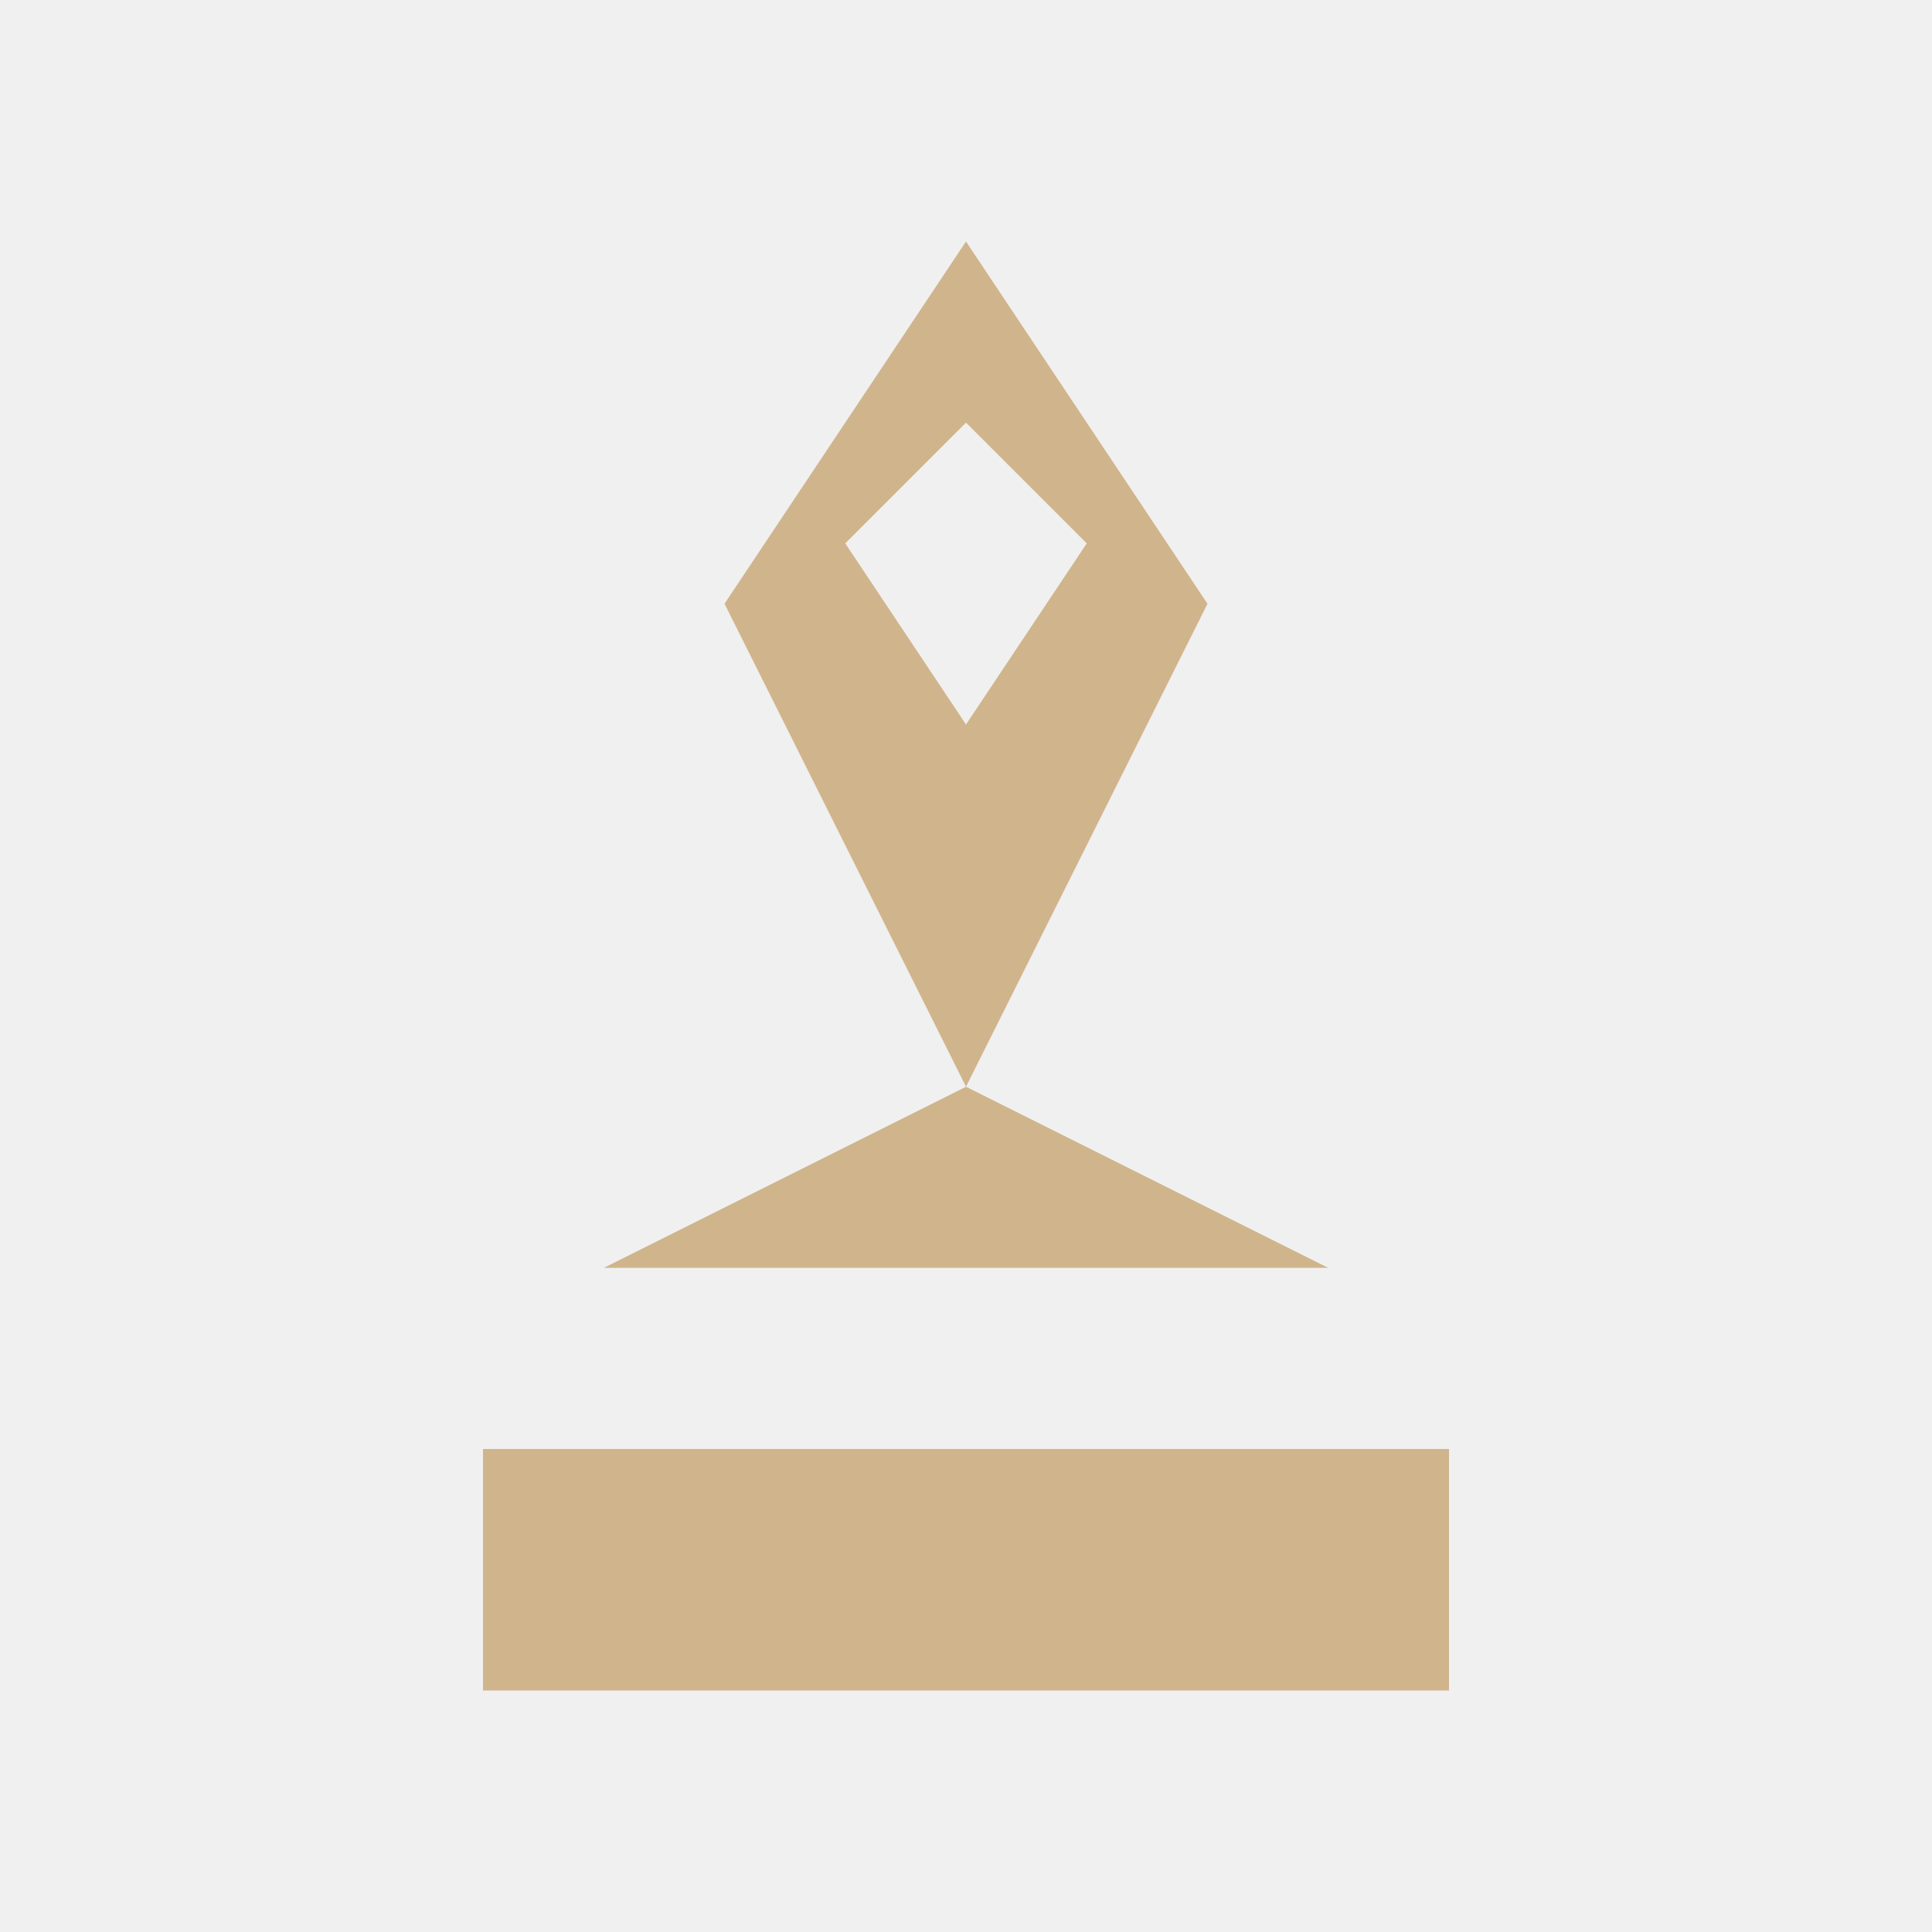
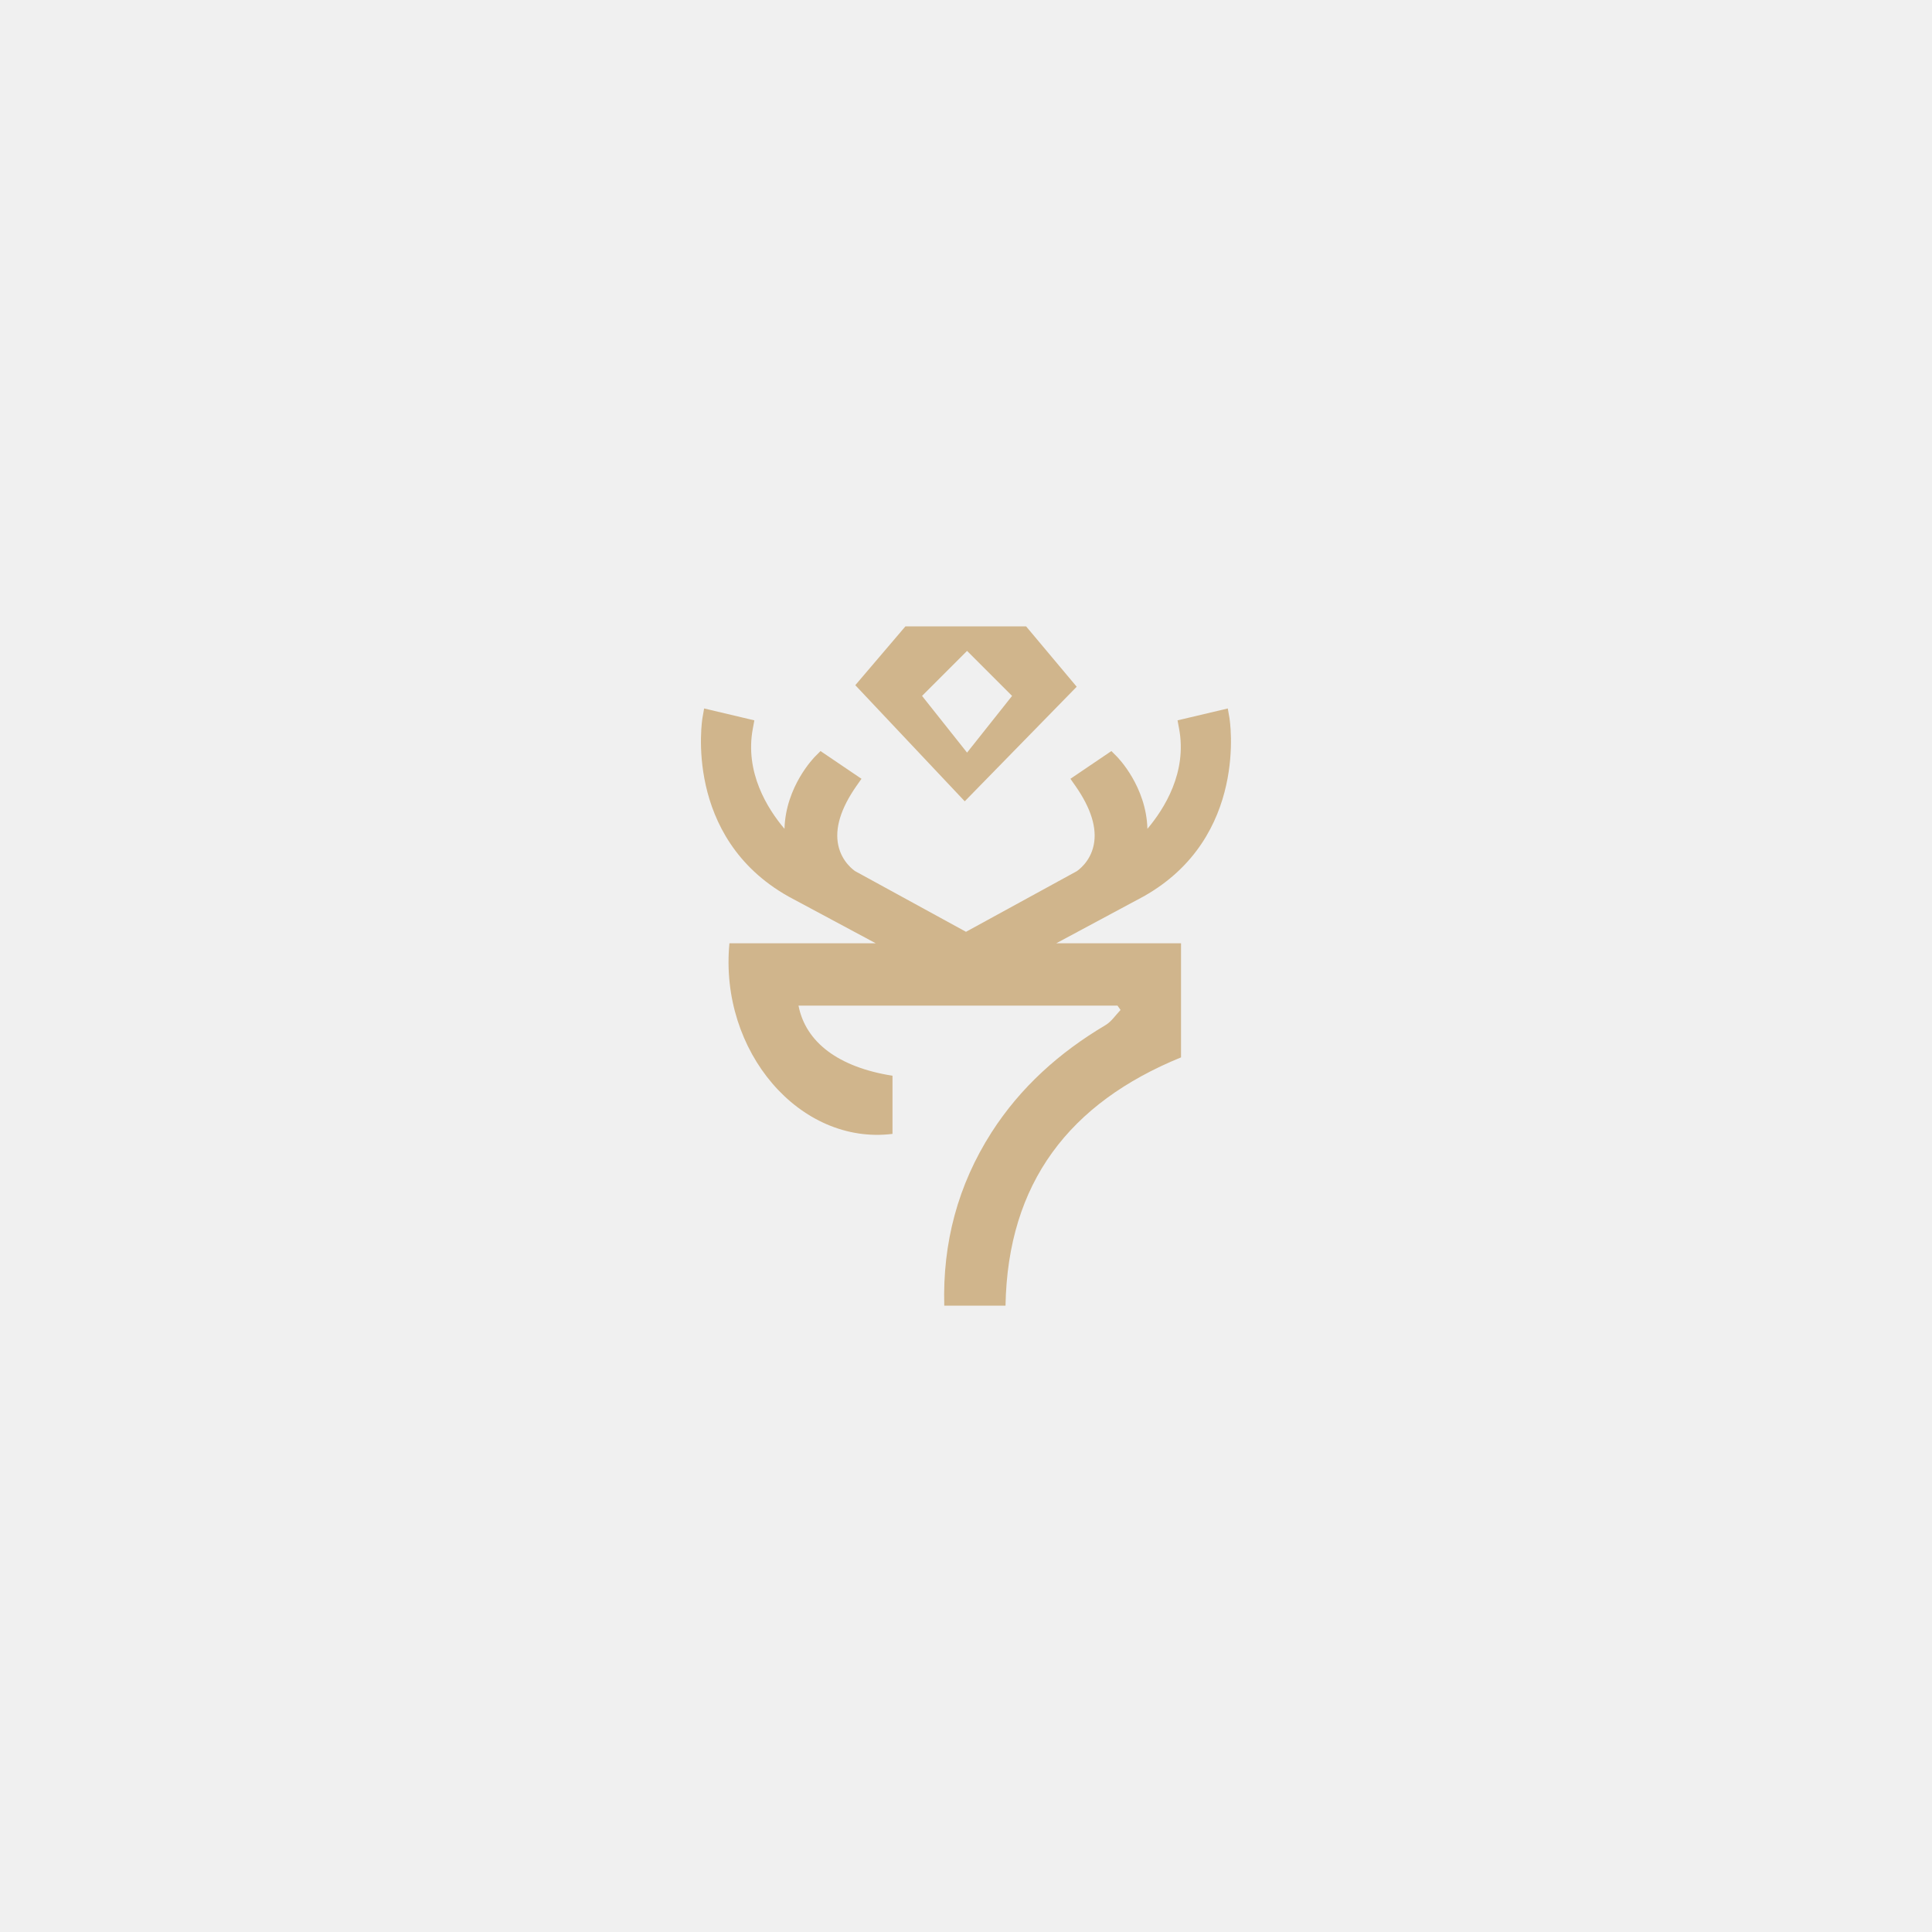
- <svg xmlns="http://www.w3.org/2000/svg" version="1.1" viewBox="0 0 32 32">
+ <svg xmlns="http://www.w3.org/2000/svg" version="1.1" id="Layer_1" x="0px" y="0px" viewBox="0 0 2000 2000" style="enable-background:new 0 0 2000 2000;" xml:space="preserve">
  <style type="text/css">
	.st0{fill:#D0B58C;}
	.st1{fill:#0E103F;}
+ 	.st2{fill:#FFFFFF;}
</style>
  <g>
-     <path class="st0" d="M16,4l-4,6l4,8l4-8L16,4z M16,12l-2-3l2-2l2,2L16,12z" />
-     <path class="st0" d="M16,18l-6,3h12l-6-3z" />
-     <path class="st0" d="M8,24h16v4H8V24z" />
+     <g>
+       <g>
+         <g>
+           <path class="st0" d="M1183.6,928.1l-90.2,48.4h129.2v118.1c-115.4,47.1-179.4,129.7-181.7,257h-63.4      c-1.8-64.9,14-124.7,48.9-179.3c30-46.8,70.3-82.8,118-111.1c6.1-3.6,10.5-10.4,15.6-15.7c-1.1-1.5-2.2-3-3.2-4.5H826.6      c7.4,38.1,41.6,63.8,97.3,72.6v60.2c-96,11.9-179.5-85.4-168.8-197.3h151.5l-90.3-48.4c-109.5-61.5-89.3-183.8-89.1-185l1.7-9.7      l52,12.3l-1.6,8.7c-8.4,45,15,82.6,32.8,103.6c1.2-43.8,30.4-73.6,31.9-75.1l5.4-5.4l42.4,28.7l-5.4,7.7      c-16.1,23.1-22.4,43.8-18.6,61.2c3.7,17.3,16.3,26,17.6,26.8l114.6,62.7l114.6-62.7c1.3-0.9,14-9.5,17.6-27.1      c3.6-17.4-2.7-37.9-18.7-60.9l-5.4-7.7l42.4-28.7l5.4,5.4c1.5,1.5,30.7,31.3,31.9,75.1c17.7-21,41.2-58.6,32.8-103.6l-1.6-8.7      l52-12.3l1.7,9.7c0.2,1.2,20.4,123.5-88.9,184.9L1183.6,928.1z" />
+         </g>
+       </g>
+       <g>
+         <path class="st0" d="M1062.2,648.4H937.3l-51.9,60.9l113.3,120.2l115.9-118.6L1062.2,648.4z M1001.1,779.1l-46.6-58.7l46.6-46.6     l46.6,46.6L1001.1,779.1z" />
+       </g>
+     </g>
  </g>
</svg>
